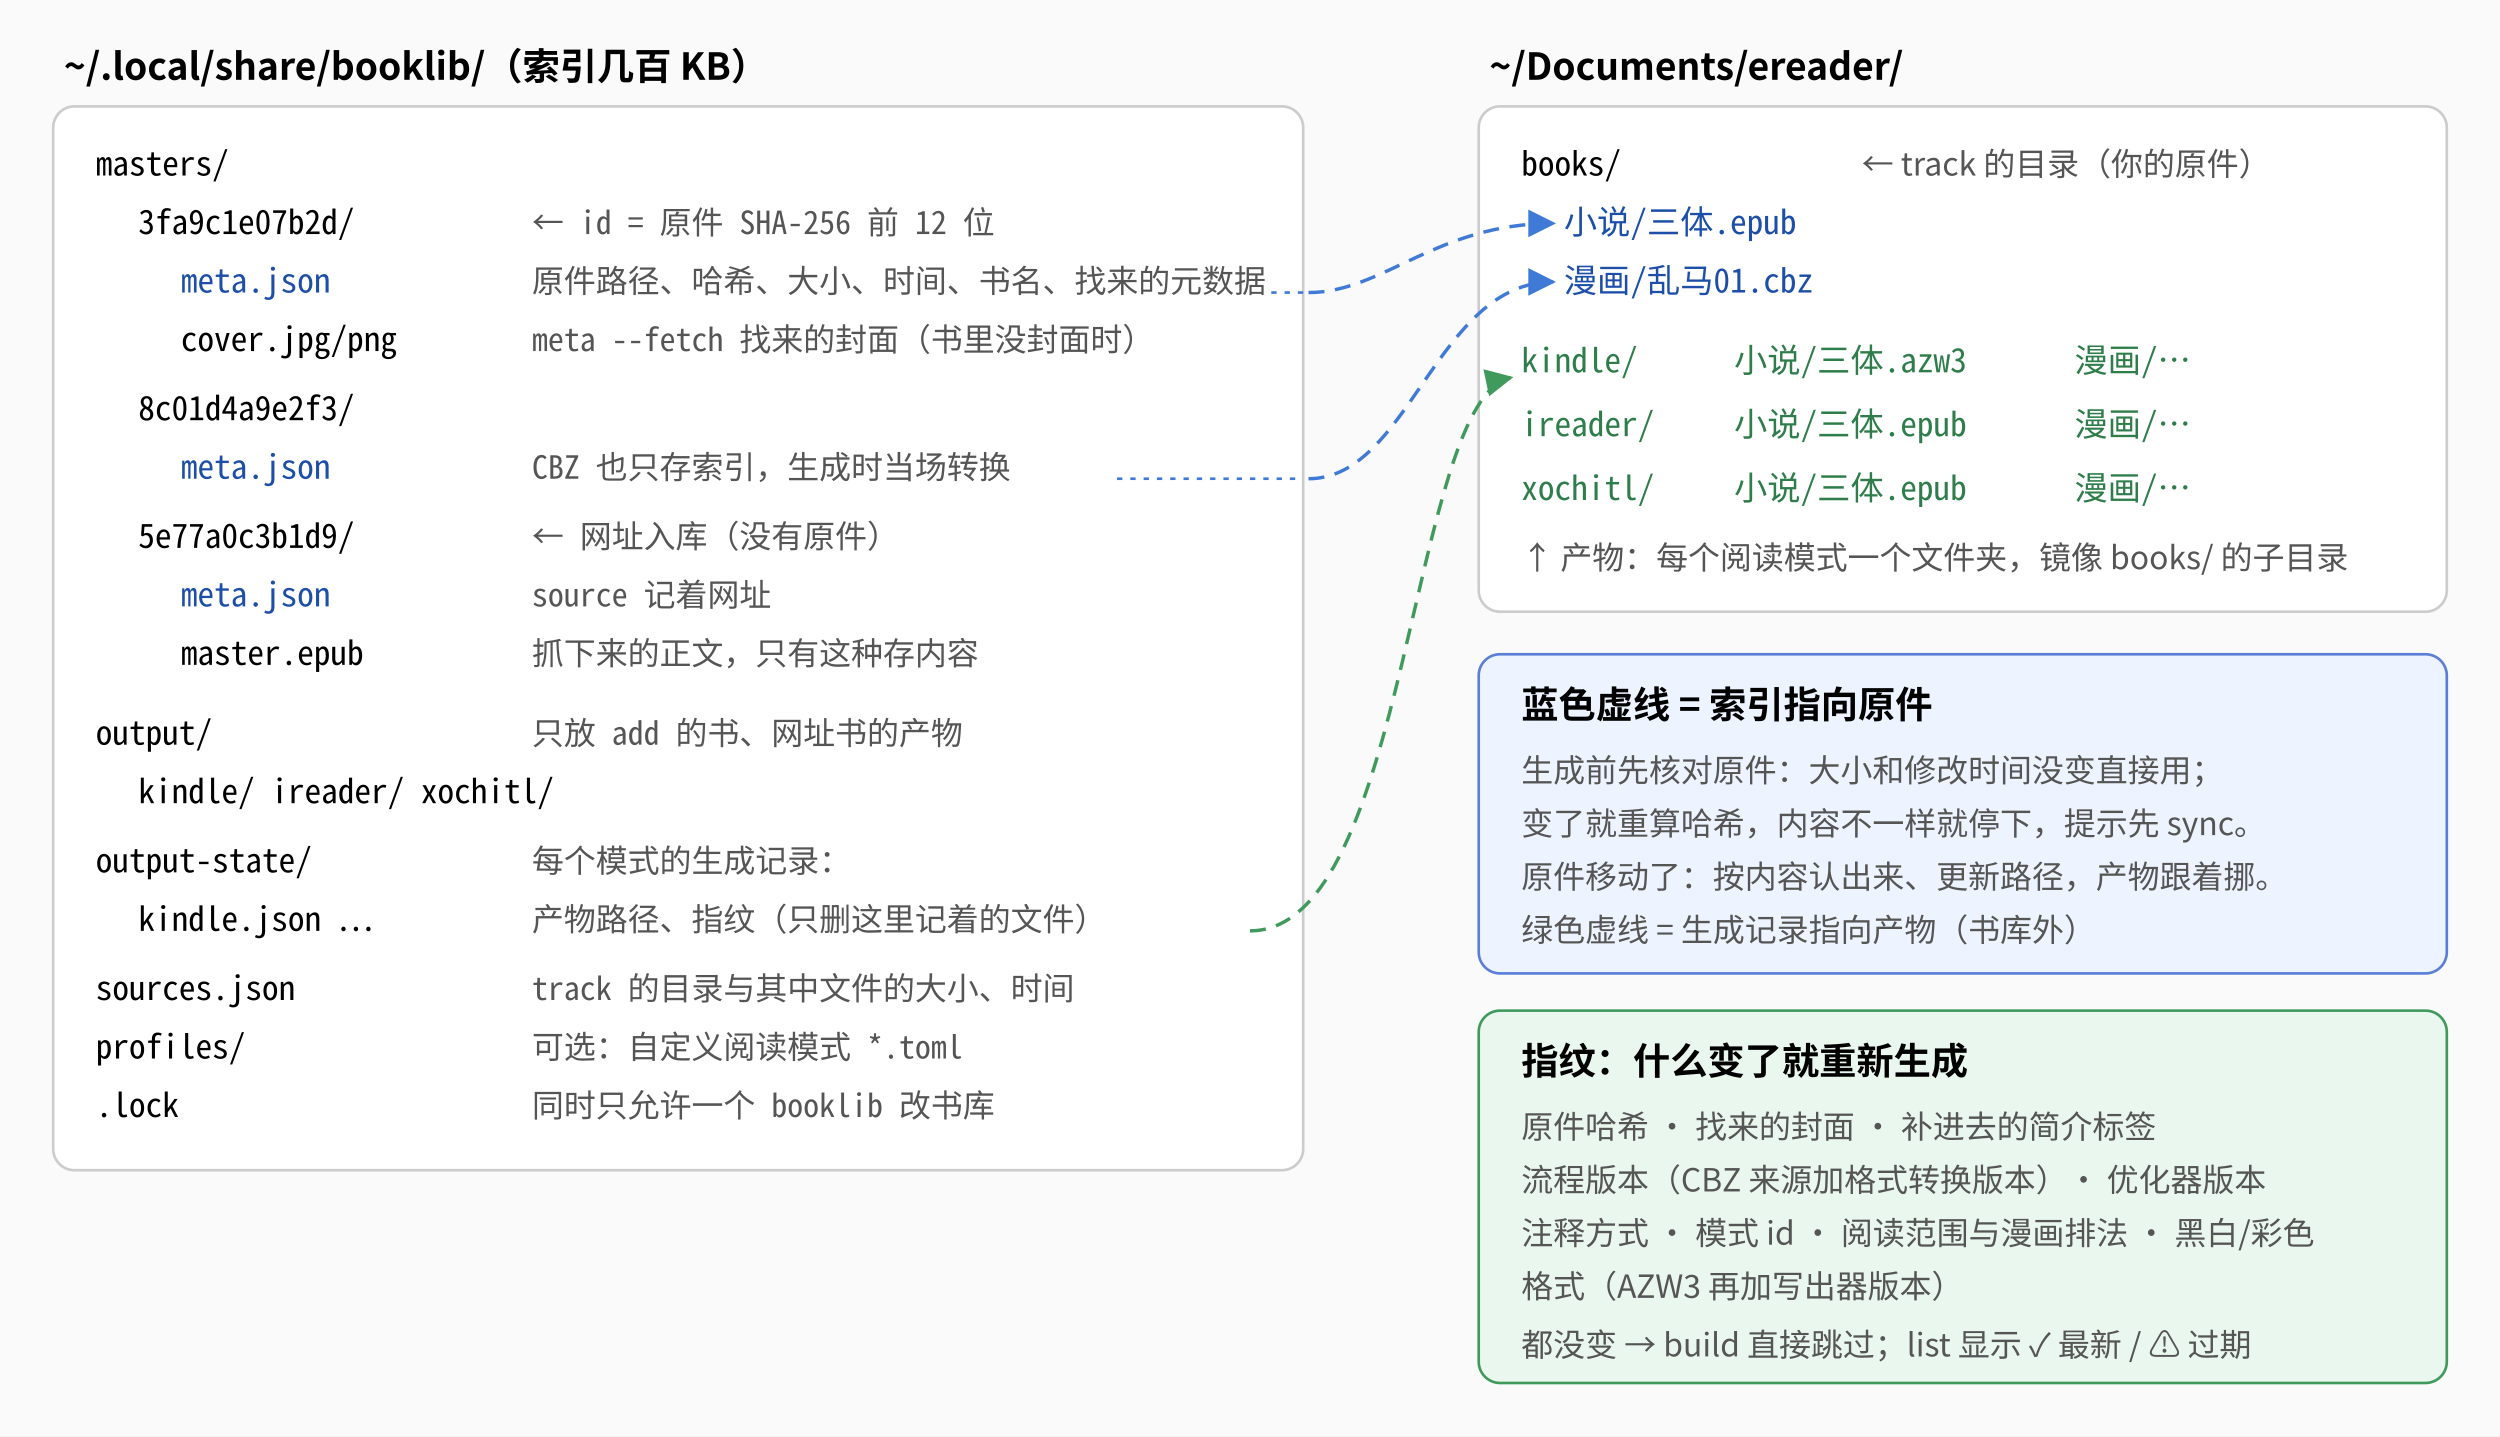
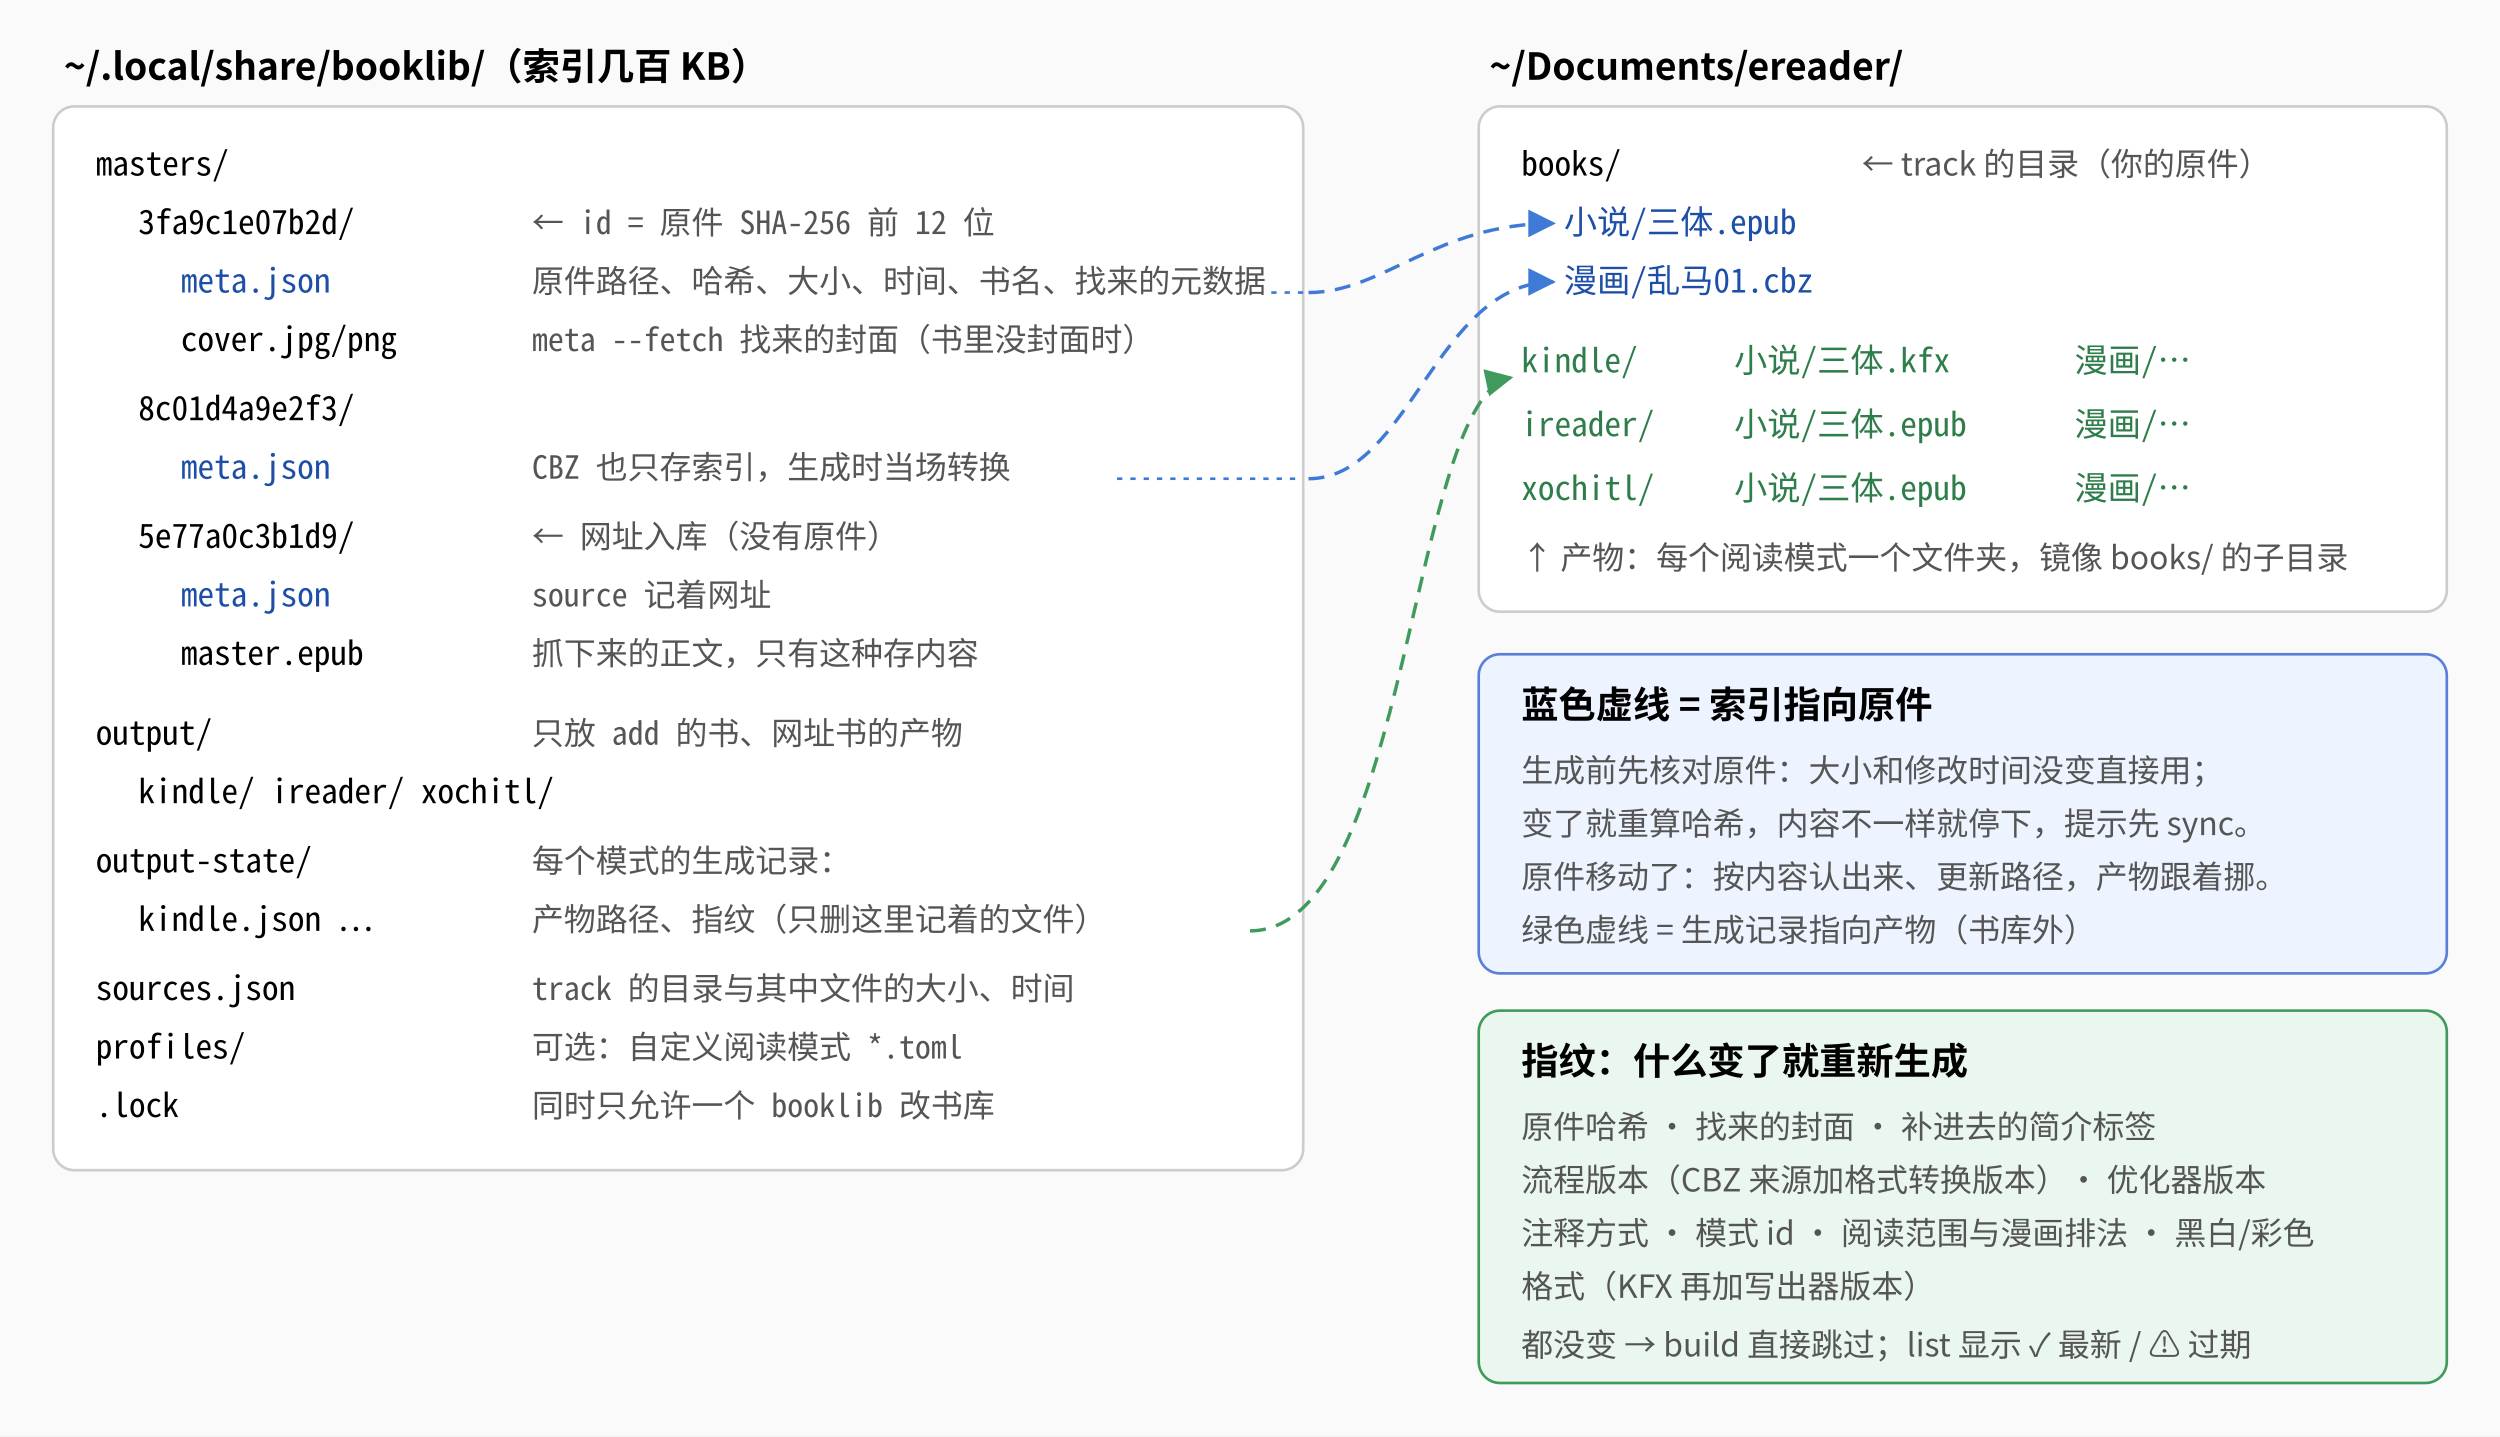
<svg xmlns="http://www.w3.org/2000/svg" viewBox="0 0 940 540" font-family="'Noto Sans CJK SC','PingFang SC','Microsoft YaHei',sans-serif" font-size="13">
  <defs>
    <marker id="a" viewBox="0 0 10 10" refX="9" refY="5" markerWidth="8" markerHeight="8" orient="auto">
      <path d="M0 0L10 5L0 10z" fill="#3f7bd6" />
    </marker>
    <marker id="g" viewBox="0 0 10 10" refX="9" refY="5" markerWidth="8" markerHeight="8" orient="auto">
      <path d="M0 0L10 5L0 10z" fill="#3f9a5b" />
    </marker>
    <style>
      .m{font-family:'JetBrains Mono','Noto Sans Mono CJK SC',monospace;font-size:12.5px}
      .s{font-size:12px;fill:#555}
      .h{font-weight:bold;font-size:14px}
      .l{stroke:#3f7bd6;stroke-width:1.3;fill:none;stroke-dasharray:6 4}
      .o{stroke:#3f9a5b;stroke-width:1.3;fill:none;stroke-dasharray:6 4}
    </style>
  </defs>
  <rect width="940" height="540" fill="#fafafa" />
  <text x="24" y="30" class="h">~/.local/share/booklib/（索引几百 KB）</text>
  <rect x="20" y="40" width="470" height="400" rx="8" fill="#fff" stroke="#ccc" />
  <g class="m">
    <text x="36" y="66">masters/</text>
    <text x="52" y="88">3fa9c1e07b2d/</text>
    <text x="200" y="88" class="s">← id = 原件 SHA-256 前 12 位</text>
    <text x="68" y="110" fill="#1d4fa8">meta.json</text>
    <text x="200" y="110" class="s">原件路径、哈希、大小、时间、书名、找来的元数据</text>
    <text x="68" y="132">cover.jpg/png</text>
    <text x="200" y="132" class="s">meta --fetch 找来的封面（书里没封面时）</text>
    <text x="52" y="158">8c01d4a9e2f3/</text>
    <text x="68" y="180" fill="#1d4fa8">meta.json</text>
    <text x="200" y="180" class="s">CBZ 也只存索引，生成时当场转换</text>
    <text x="52" y="206">5e77a0c3b1d9/</text>
    <text x="200" y="206" class="s">← 网址入库（没有原件）</text>
    <text x="68" y="228" fill="#1d4fa8">meta.json</text>
    <text x="200" y="228" class="s">source 记着网址</text>
    <text x="68" y="250">master.epub</text>
    <text x="200" y="250" class="s">抓下来的正文，只有这种存内容</text>
    <text x="36" y="280">output/</text>
    <text x="200" y="280" class="s">只放 add 的书、网址书的产物</text>
    <text x="52" y="302">kindle/  ireader/  xochitl/</text>
    <text x="36" y="328">output-state/</text>
    <text x="200" y="328" class="s">每个模式的生成记录：</text>
    <text x="52" y="350">kindle.json …</text>
    <text x="200" y="350" class="s">产物路径、指纹（只删这里记着的文件）</text>
    <text x="36" y="376">sources.json</text>
    <text x="200" y="376" class="s">track 的目录与其中文件的大小、时间</text>
    <text x="36" y="398">profiles/</text>
    <text x="200" y="398" class="s">可选：自定义阅读模式 *.toml</text>
    <text x="36" y="420">.lock</text>
    <text x="200" y="420" class="s">同时只允许一个 booklib 改书库</text>
  </g>
  <text x="560" y="30" class="h">~/Documents/ereader/</text>
  <rect x="556" y="40" width="364" height="190" rx="8" fill="#fff" stroke="#ccc" />
  <text x="572" y="66" class="m">books/</text>
  <text x="700" y="66" class="s">← track 的目录（你的原件）</text>
  <text x="588" y="88" class="m" fill="#1d4fa8">小说/三体.epub</text>
  <text x="588" y="110" class="m" fill="#1d4fa8">漫画/乱马01.cbz</text>
-   <text x="572" y="140" class="m" fill="#2e7d4a">kindle/<tspan x="652">小说/三体.azw3</tspan>
+   <text x="572" y="140" class="m" fill="#2e7d4a">kindle/<tspan x="652">小说/三体.kfx</tspan>
    <tspan x="780">漫画/…</tspan>
  </text>
  <text x="572" y="164" class="m" fill="#2e7d4a">ireader/<tspan x="652">小说/三体.epub</tspan>
    <tspan x="780">漫画/…</tspan>
  </text>
  <text x="572" y="188" class="m" fill="#2e7d4a">xochitl/<tspan x="652">小说/三体.epub</tspan>
    <tspan x="780">漫画/…</tspan>
  </text>
  <text x="572" y="214" class="s">↑ 产物：每个阅读模式一个文件夹，镜像 books/ 的子目录</text>
  <path class="l" d="M492 110 C520 110 540 84 584 84" marker-end="url(#a)" />
  <path class="l" d="M492 180 C530 180 540 106 584 106" marker-end="url(#a)" />
  <line x1="478" y1="110" x2="490" y2="110" stroke="#3f7bd6" stroke-dasharray="2 3" />
  <line x1="420" y1="180" x2="490" y2="180" stroke="#3f7bd6" stroke-dasharray="2 3" />
  <path class="o" d="M470 350 C530 350 530 150 568 142" marker-end="url(#g)" />
  <rect x="556" y="246" width="364" height="120" rx="8" fill="#eef4ff" stroke="#5b7fd6" />
  <text x="572" y="270" class="h">蓝色虚线 = 索引指向原件</text>
  <text x="572" y="294" class="s">生成前先核对原件：大小和修改时间没变直接用；</text>
  <text x="572" y="314" class="s">变了就重算哈希，内容不一样就停下，提示先 sync。</text>
  <text x="572" y="334" class="s">原件移动了：按内容认出来、更新路径，产物跟着挪。</text>
  <text x="572" y="354" class="s">绿色虚线 = 生成记录指向产物（书库外）</text>
  <rect x="556" y="380" width="364" height="140" rx="8" fill="#eaf7ee" stroke="#3f9a5b" />
  <text x="572" y="404" class="h">指纹：什么变了就重新生成</text>
  <text x="572" y="428" class="s">原件哈希 · 找来的封面 · 补进去的简介标签</text>
  <text x="572" y="448" class="s">流程版本（CBZ 来源加格式转换版本）· 优化器版本</text>
  <text x="572" y="468" class="s">注释方式 · 模式 id · 阅读范围与漫画排法 · 黑白/彩色</text>
-   <text x="572" y="488" class="s">格式（AZW3 再加写出器版本）</text>
+   <text x="572" y="488" class="s">格式（KFX 再加写出器版本）</text>
  <text x="572" y="510" class="s">都没变 → build 直接跳过；list 显示 ✓ 最新 / ⚠ 过期</text>
</svg>
